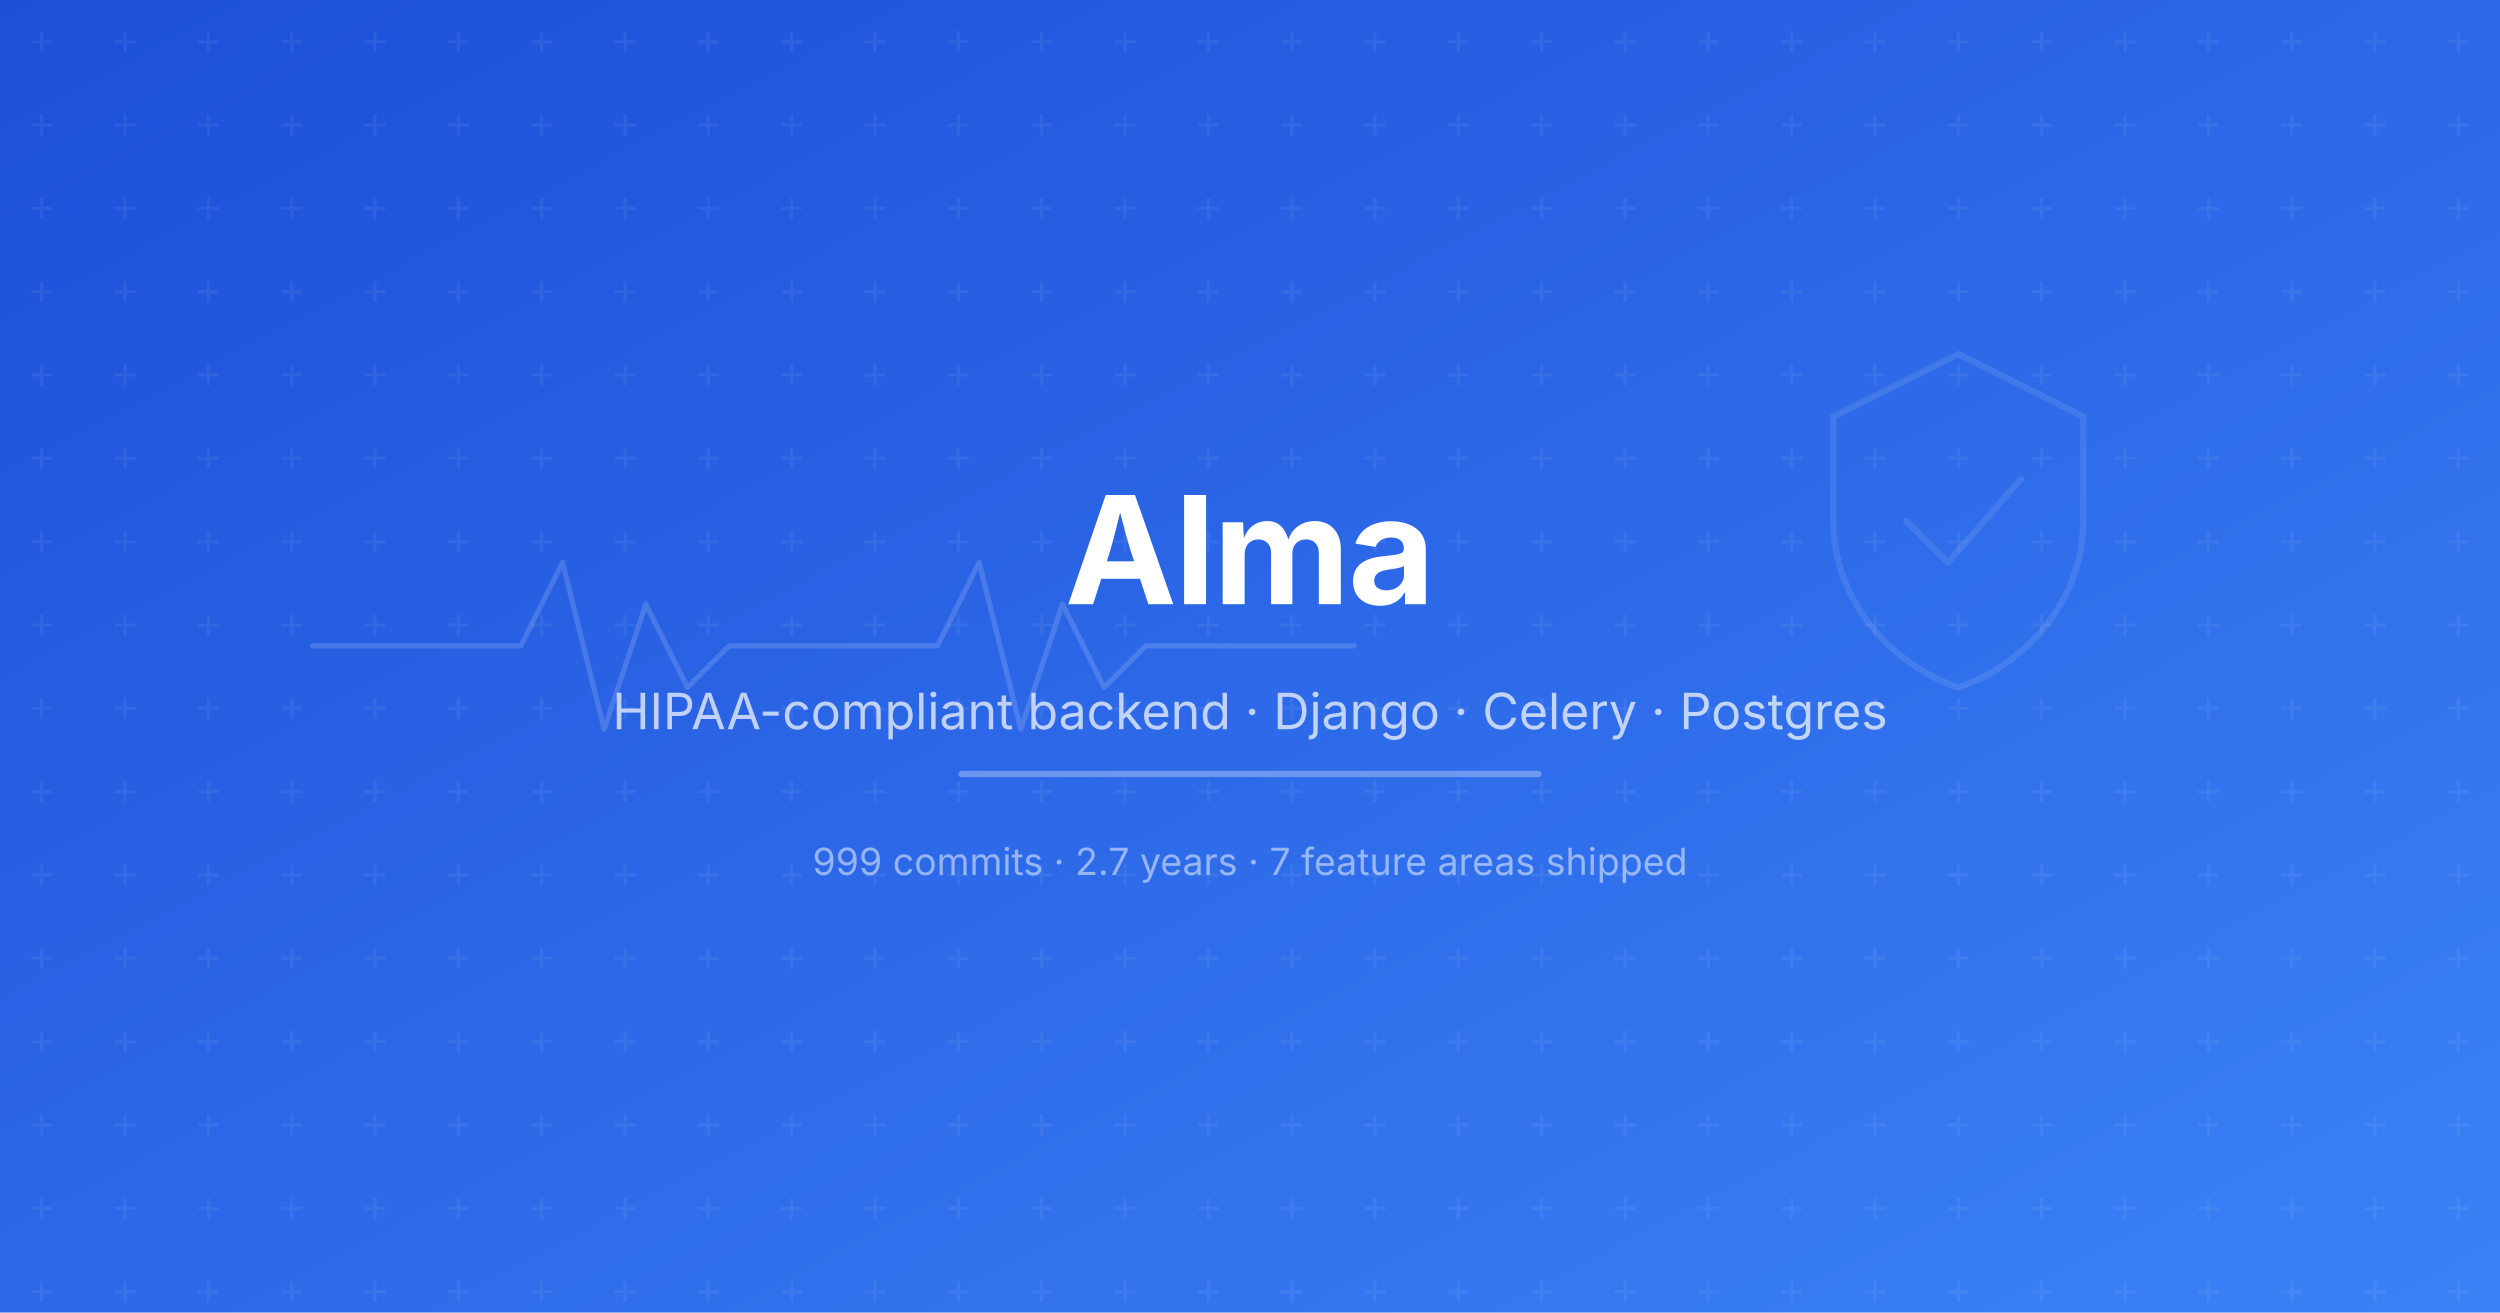
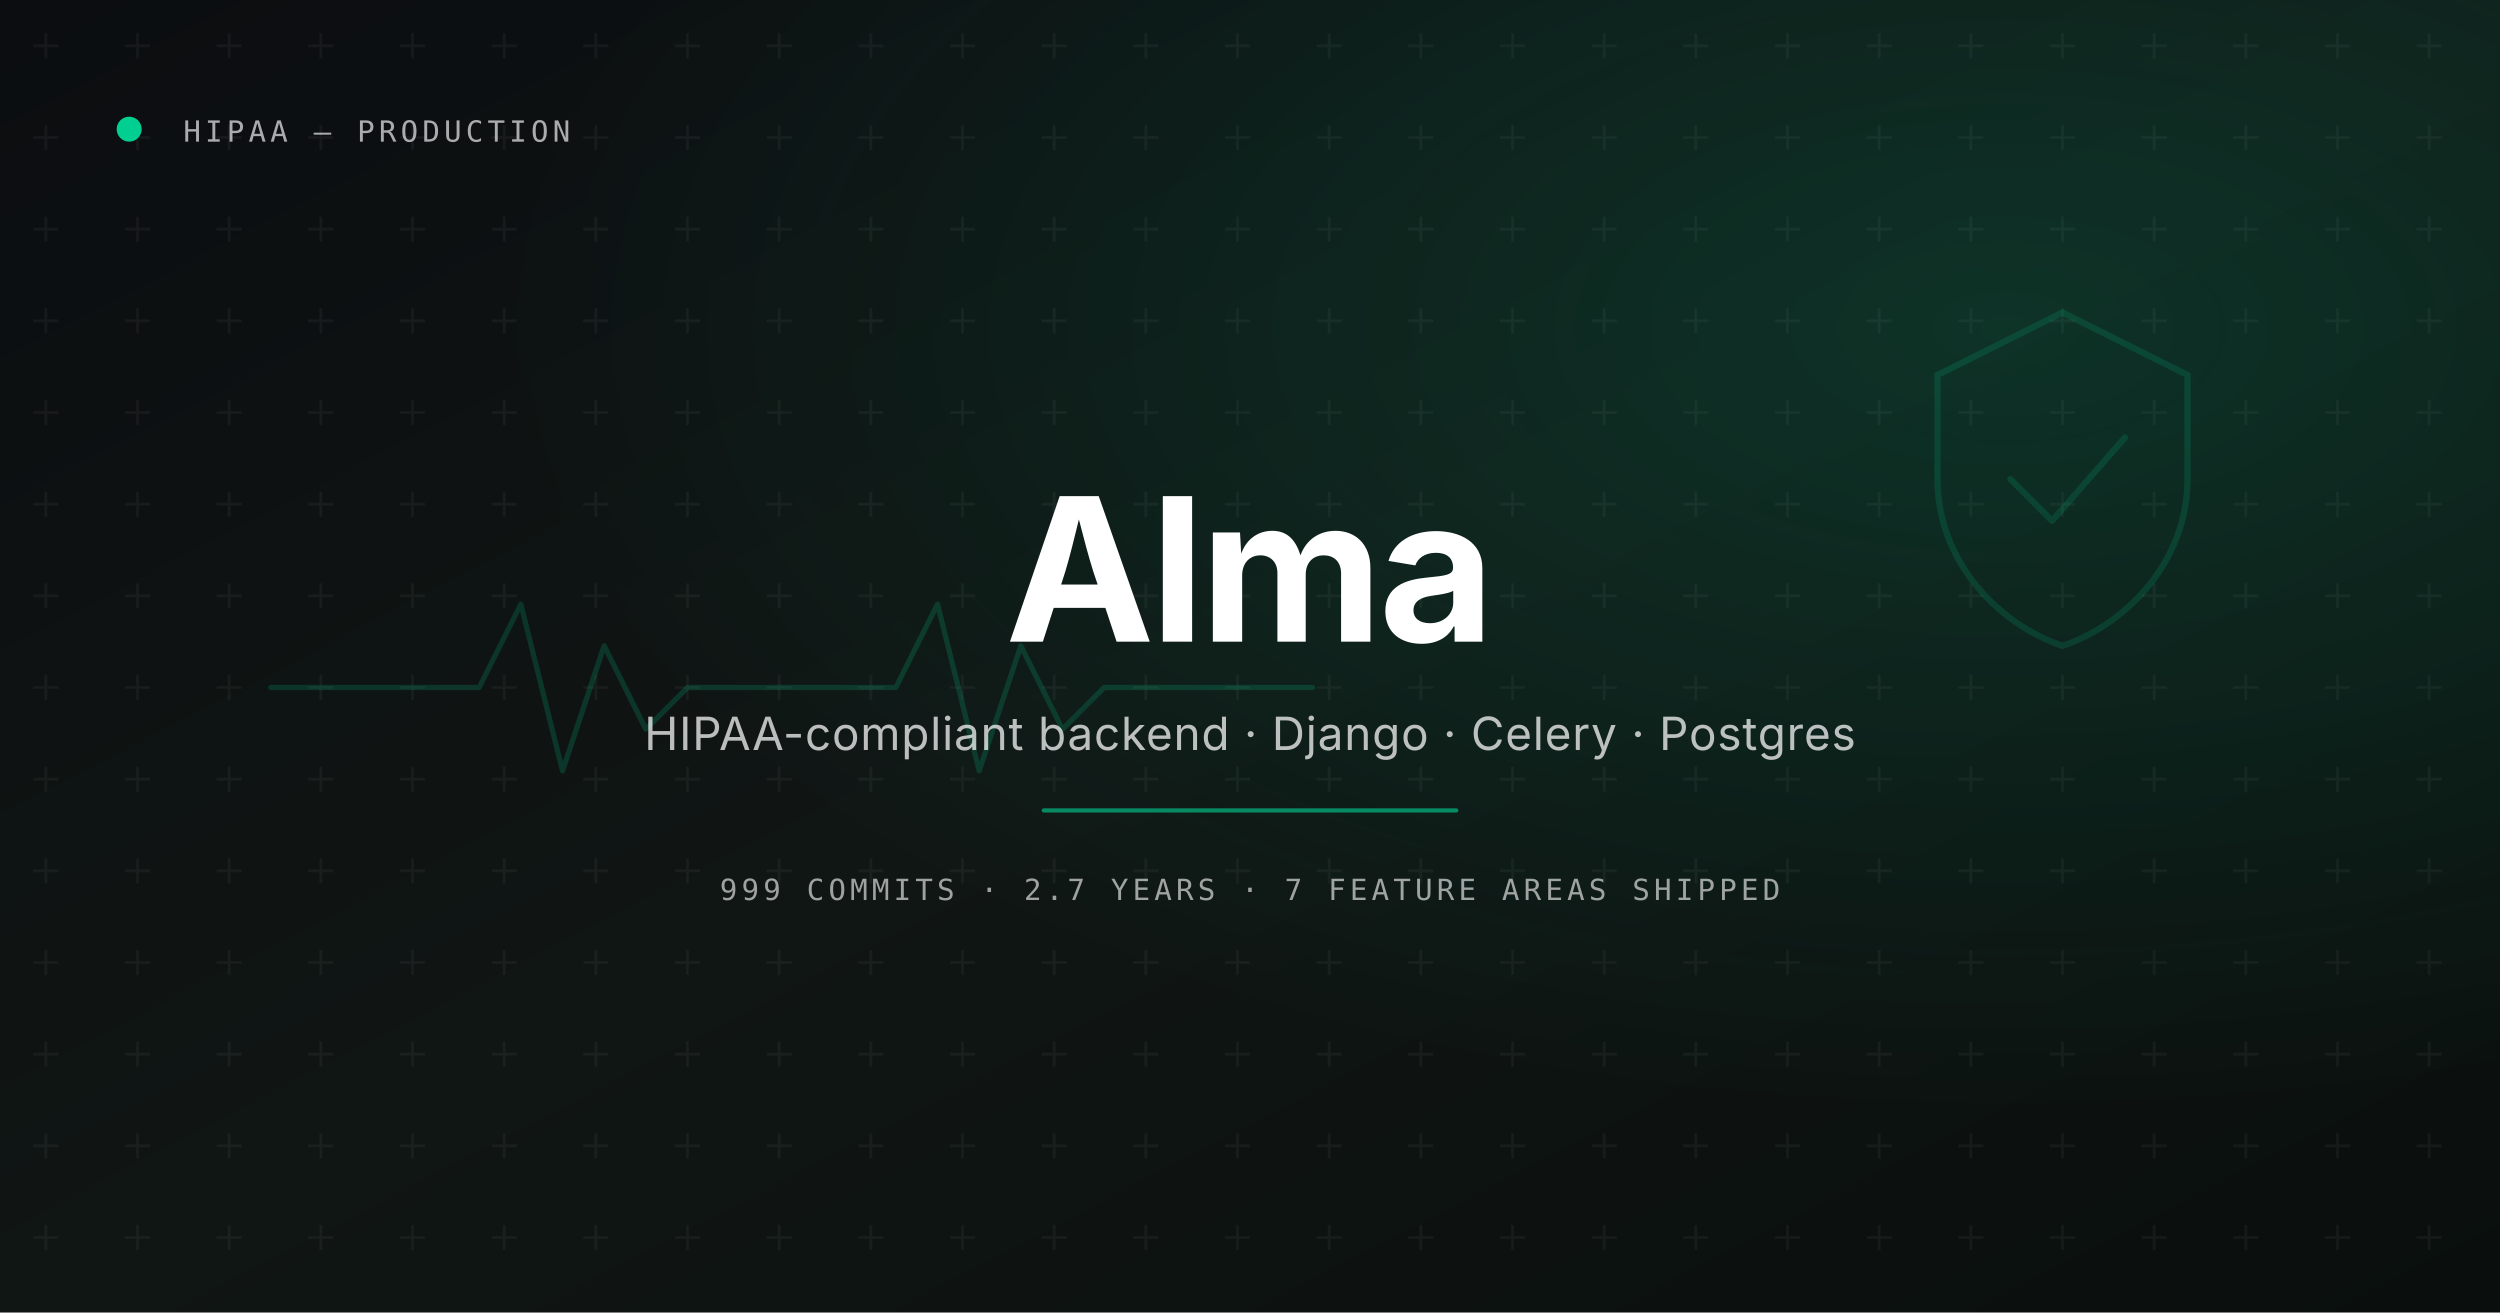
<svg xmlns="http://www.w3.org/2000/svg" width="1200" height="630" viewBox="0 0 1200 630">
  <defs>
    <linearGradient id="bg" x1="0%" y1="0%" x2="100%" y2="100%">
-       <stop offset="0%" style="stop-color:#1D4ED8" />
-       <stop offset="100%" style="stop-color:#3B82F6" />
+       <stop offset="0%" style="stop-color:#0b0d10" />
+       <stop offset="50%" style="stop-color:#101614" />
+       <stop offset="100%" style="stop-color:#0a0f0d" />
    </linearGradient>
-     <pattern id="cross" width="40" height="40" patternUnits="userSpaceOnUse">
-       <path d="M 20 15 L 20 25 M 15 20 L 25 20" fill="none" stroke="rgba(255,255,255,0.06)" stroke-width="1.5" />
+     <radialGradient id="glow" cx="80%" cy="25%" r="60%">
+       <stop offset="0%" style="stop-color:rgba(0,229,160,0.14)" />
+       <stop offset="100%" style="stop-color:rgba(0,229,160,0)" />
+     </radialGradient>
+     <pattern id="cross" width="44" height="44" patternUnits="userSpaceOnUse">
+       <path d="M 22 16 L 22 28 M 16 22 L 28 22" fill="none" stroke="rgba(255,255,255,0.05)" stroke-width="1.2" />
    </pattern>
  </defs>
  <rect width="1200" height="630" fill="url(#bg)" />
  <rect width="1200" height="630" fill="url(#cross)" />
-   <g transform="translate(150, 260)" opacity="0.15">
-     <polyline points="0,50 80,50 100,50 120,10 140,90 160,30 180,70 200,50 280,50 300,50 320,10 340,90 360,30 380,70 400,50 500,50" fill="none" stroke="white" stroke-width="2.5" stroke-linecap="round" stroke-linejoin="round" />
+   <rect width="1200" height="630" fill="url(#glow)" />
+   <g transform="translate(130, 280)" opacity="0.18">
+     <polyline points="0,50 80,50 100,50 120,10 140,90 160,30 180,70 200,50 280,50 300,50 320,10 340,90 360,30 380,70 400,50 500,50" fill="none" stroke="rgba(0,229,160,0.9)" stroke-width="2.5" stroke-linecap="round" stroke-linejoin="round" />
  </g>
-   <g transform="translate(880, 170)" opacity="0.1">
-     <path d="M60 0 L120 30 L120 80 C120 120 90 150 60 160 C30 150 0 120 0 80 L0 30 Z" fill="none" stroke="white" stroke-width="3" />
-     <polyline points="35,80 55,100 90,60" fill="none" stroke="white" stroke-width="3" stroke-linecap="round" stroke-linejoin="round" />
+   <g transform="translate(930, 150)" opacity="0.14">
+     <path d="M60 0 L120 30 L120 80 C120 120 90 150 60 160 C30 150 0 120 0 80 L0 30 Z" fill="none" stroke="rgba(0,229,160,0.95)" stroke-width="3" />
+     <polyline points="35,80 55,100 90,60" fill="none" stroke="rgba(0,229,160,0.95)" stroke-width="3" stroke-linecap="round" stroke-linejoin="round" />
  </g>
-   <text x="600" y="290" font-family="system-ui, -apple-system, sans-serif" font-size="72" font-weight="700" fill="white" text-anchor="middle" letter-spacing="-1">Alma</text>
-   <text x="600" y="350" font-family="system-ui, -apple-system, sans-serif" font-size="24" fill="rgba(255,255,255,0.7)" text-anchor="middle">HIPAA-compliant backend · Django · Celery · Postgres</text>
-   <rect x="460" y="370" width="280" height="3" rx="1.5" fill="rgba(255,255,255,0.3)" />
-   <text x="600" y="420" font-family="system-ui, -apple-system, sans-serif" font-size="18" fill="rgba(255,255,255,0.5)" text-anchor="middle">999 commits · 2.7 years · 7 feature areas shipped</text>
+   <circle cx="62" cy="62" r="6" fill="rgba(0,229,160,0.9)" />
+   <text x="88" y="68" font-family="ui-monospace, SFMono-Regular, Menlo, monospace" font-size="14" font-weight="500" fill="rgba(255,255,255,0.65)" letter-spacing="2">HIPAA — PRODUCTION</text>
+   <text x="600" y="308" font-family="system-ui, -apple-system, sans-serif" font-size="96" font-weight="700" fill="white" text-anchor="middle" letter-spacing="-2">Alma</text>
+   <text x="600" y="360" font-family="system-ui, -apple-system, sans-serif" font-size="22" fill="rgba(255,255,255,0.72)" text-anchor="middle" letter-spacing="0.4">HIPAA-compliant backend · Django · Celery · Postgres</text>
+   <rect x="500" y="388" width="200" height="2" rx="1" fill="rgba(0,229,160,0.55)" />
+   <text x="600" y="432" font-family="ui-monospace, SFMono-Regular, Menlo, monospace" font-size="14" fill="rgba(255,255,255,0.6)" text-anchor="middle" letter-spacing="2">999 COMMITS · 2.7 YEARS · 7 FEATURE AREAS SHIPPED</text>
</svg>
